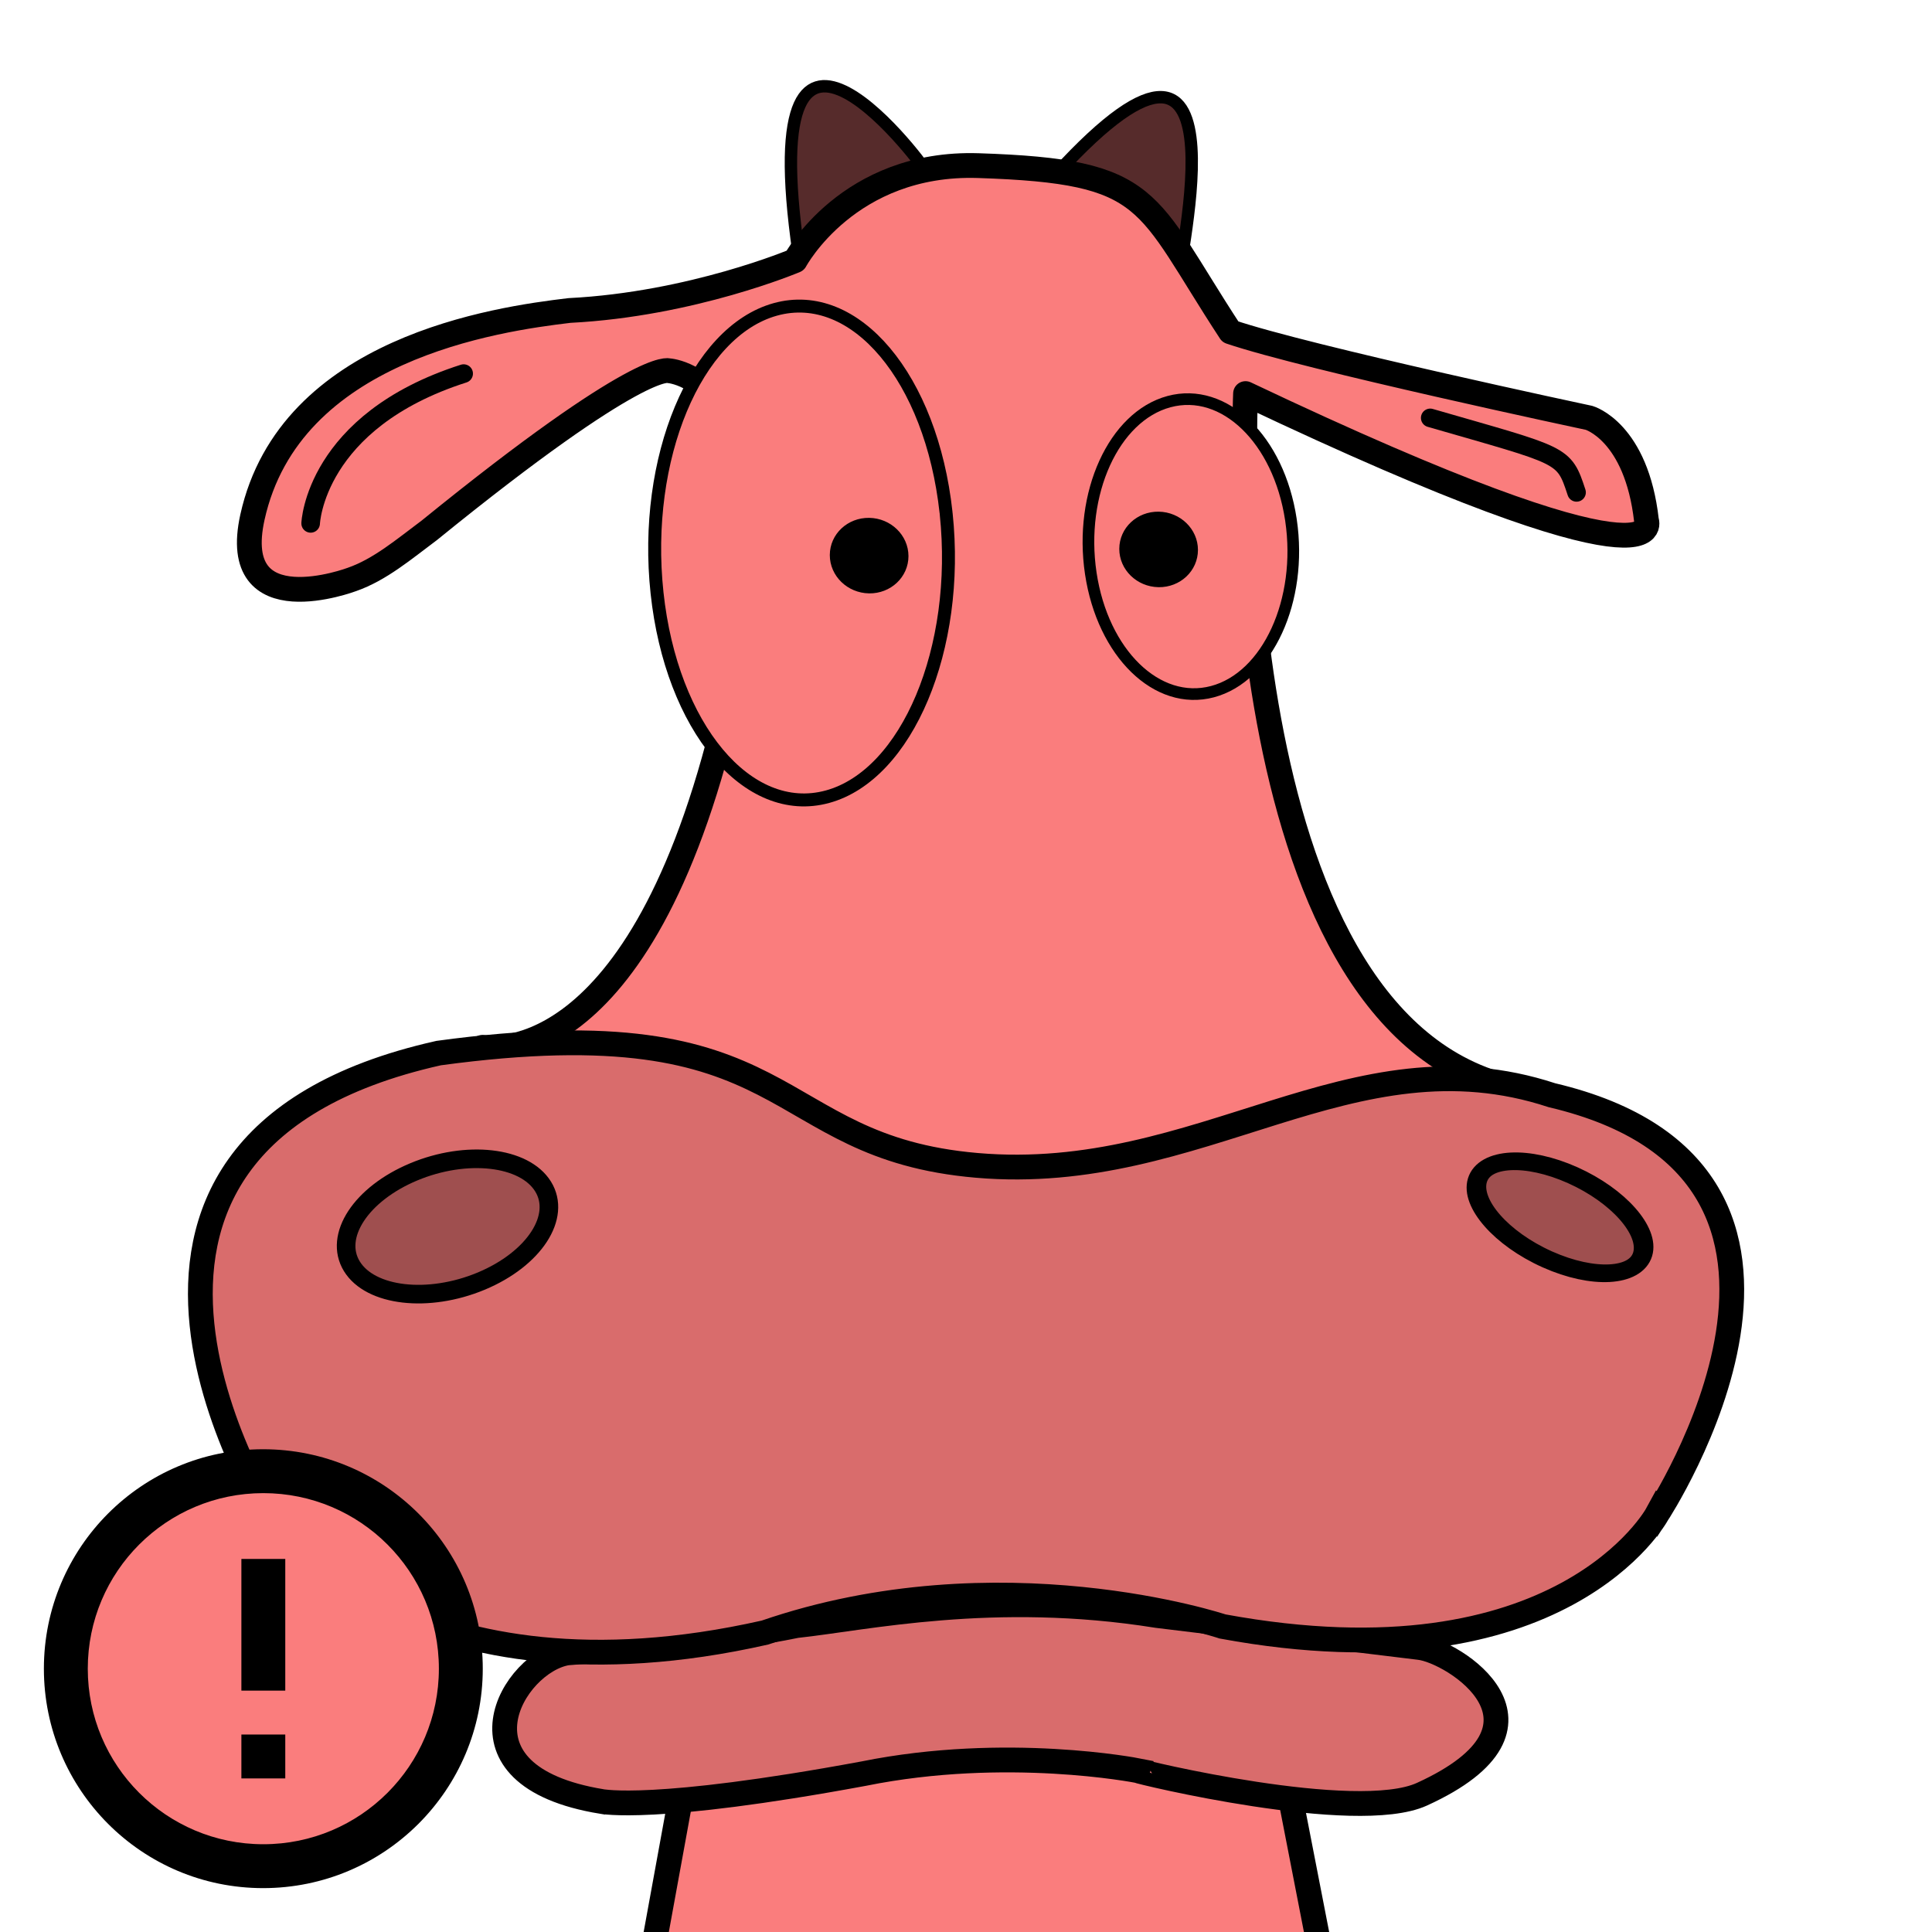
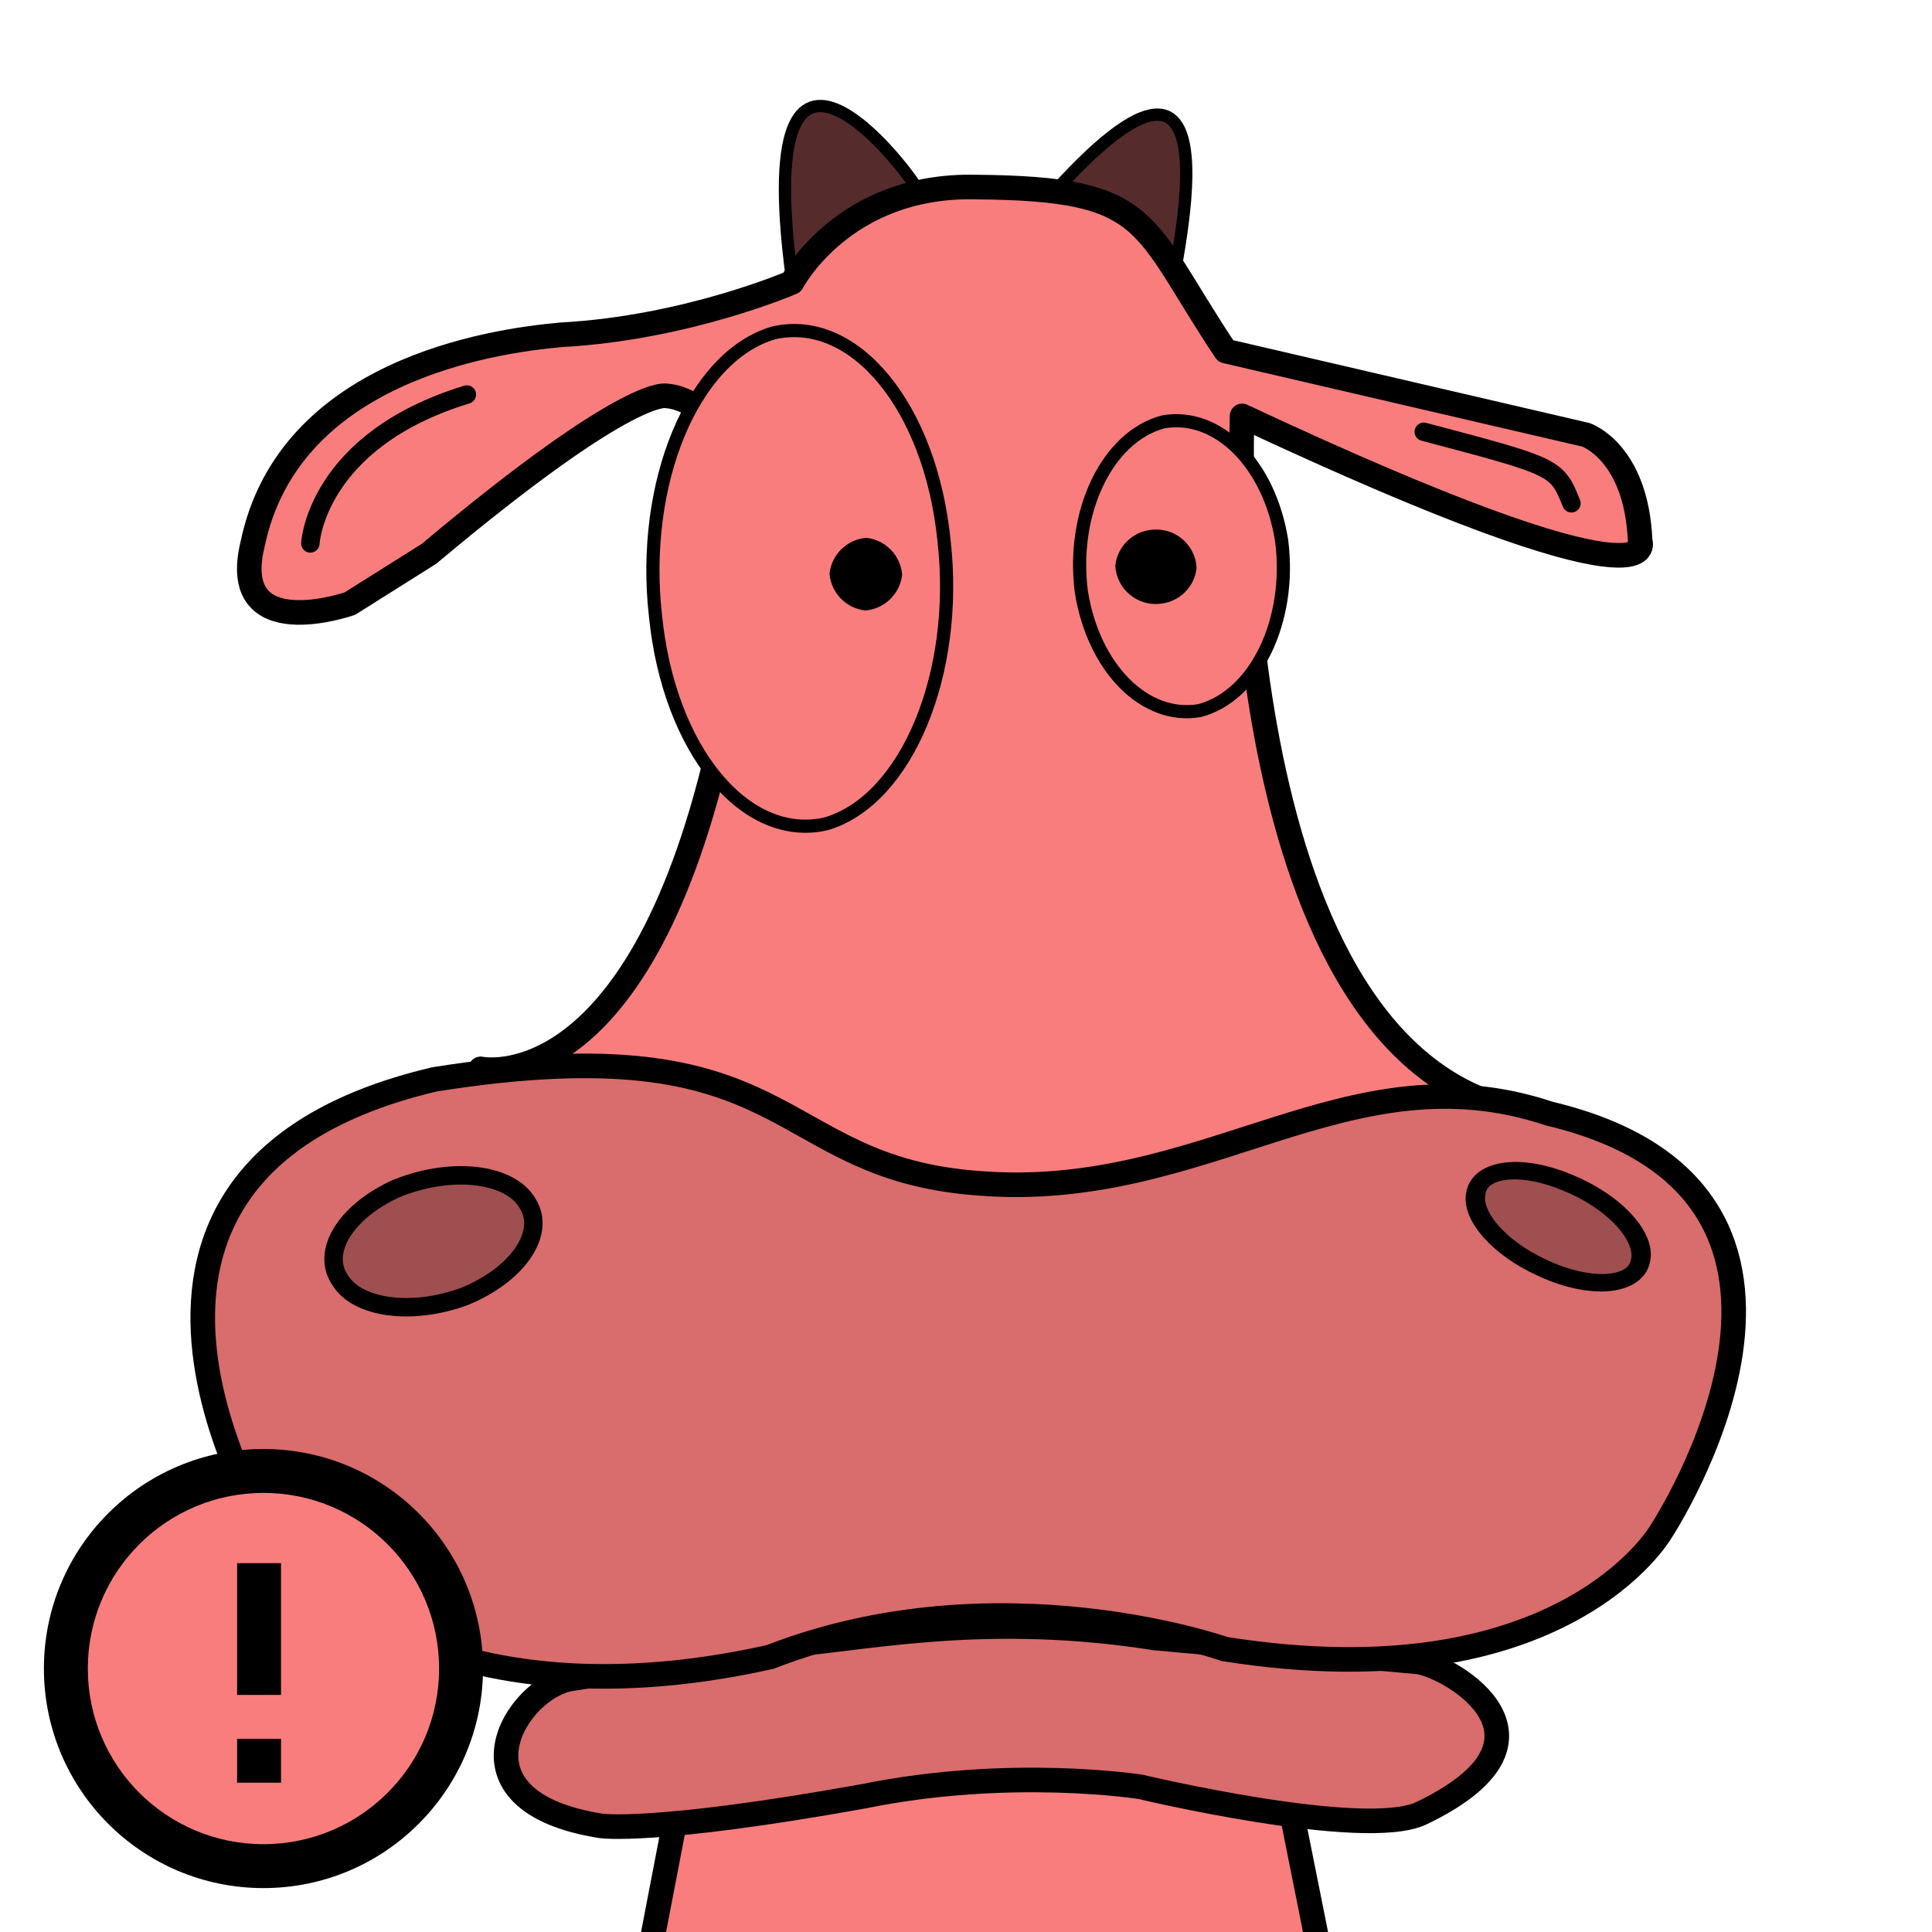
- <svg xmlns="http://www.w3.org/2000/svg" width="220mm" height="220mm" version="1.1" viewBox="0 0 220 220">
+ <svg xmlns="http://www.w3.org/2000/svg" width="220mm" height="220mm" viewBox="0 0 220 220">
  <defs>
-     <clipPath id="f">
-       <rect transform="rotate(26.627)" x="-3.5527e-15" y="77.018" width="220" height="220" stroke="#000" stroke-linecap="round" stroke-linejoin="round" stroke-width="2.822" />
+     <clipPath id="fe">
+       <path stroke="#000" stroke-linecap="round" stroke-linejoin="round" stroke-width="2.8" d="m-35 69 197 98-98 197-197-98z" />
    </clipPath>
-     <clipPath id="e">
-       <rect transform="matrix(.94013 -.34082 .41756 .90865 0 0)" x="7.1054e-15" y="80.663" width="212.23" height="230.41" stroke="#000" stroke-linecap="round" stroke-linejoin="round" stroke-width="2.837" />
+     <clipPath id="fd">
+       <path stroke="#000" stroke-linecap="round" stroke-linejoin="round" stroke-width="2.8" d="M0 81h212v230H0z" transform="rotate(-20) skewX(5)" />
    </clipPath>
-     <clipPath id="a">
-       <rect y="77.018" width="220" height="220" stroke="#000" stroke-linecap="round" stroke-linejoin="round" stroke-width="2.822" />
+     <clipPath id="fa">
+       <path stroke="#000" stroke-linecap="round" stroke-linejoin="round" stroke-width="2.8" d="M0 77h220v220H0z" />
    </clipPath>
-     <clipPath id="n">
-       <rect transform="rotate(8.7043)" y="77.018" width="220" height="220" stroke="#000" stroke-linecap="round" stroke-linejoin="round" stroke-width="2.822" />
+     <clipPath id="fc">
+       <path stroke="#000" stroke-linecap="round" stroke-linejoin="round" stroke-width="2.8" d="m-12 76 218 33-33 218-218-33z" />
    </clipPath>
-     <clipPath id="l">
-       <rect transform="rotate(11.115)" x="-1.7764e-15" y="77.018" width="220" height="220" stroke="#000" stroke-linecap="round" stroke-linejoin="round" stroke-width="2.822" />
+     <clipPath id="fb">
+       <path stroke="#000" stroke-linecap="round" stroke-linejoin="round" stroke-width="2.8" d="m-15 76 216 42-42 216-216-43z" />
    </clipPath>
  </defs>
-   <g transform="translate(0,-77)">
-     <g>
-       <g fill-rule="evenodd">
-         <path transform="translate(-4.7625)" d="m75.331 319.79 9.449-51.783h64.256l9.638 49.515z" clip-path="url(#a)" fill="#fa7d7d" stroke="#000" stroke-width="2.822" />
-         <path transform="rotate(9.2772 110.52 187.1)" d="m144.03 274.36c0 0.102 25.535 2.032 32.405-2.568 15.621-10.458 0.852-16.673-3.024-16.442l-30.026 1.222c-18.888 0.057-32.814 5.686-40.341 7.752-7.832 2.97-15.497 4.878-25.261 7.279-5.918 1.988-11.56 16.055 6.615 16.064 0.022-0.022 5.901 0.33 28.915-7.938 15.497-5.859 30.717-5.37 30.717-5.37z" clip-path="url(#a)" fill="#d96c6c" stroke="#000" stroke-width="2.822" />
-         <path transform="rotate(9.2772 110.52 187.1)" d="m79.262 113.58c-13.501-39.322 10.87-16.11 11.654-15.061z" clip-path="url(#a)" fill="#562b2b" stroke="#010000" stroke-width="1.411" />
-         <path transform="rotate(9.2772 110.52 187.1)" d="m105.59 96.43c19.087-29.26 14.805 11.605 15.891 9.289z" clip-path="url(#a)" fill="#562b2b" stroke="#000" stroke-width="1.411" />
-       </g>
-       <g stroke="#000" stroke-linecap="round">
-         <path transform="rotate(9.2772 110.52 187.1)" d="m57.145 205.1s17.626 0.724 21.101-40.169c3.474-40.892-12.562-39.289-12.562-39.289s-3.296-0.958-24.005 22.331c-2.47 2.555-4.823 5.333-7.791 6.941 0 0-13.037 7.508-12.328-5.173 1.099-19.637 23.792-26.733 31.83-29.044 13.673-2.948 24.455-9.755 24.455-9.755s4.131-12.117 18.843-14.032c19.895-2.589 19.166 0.731 31.371 14.053 9.071 1.512 41.894 3.083 41.894 3.083s5.572 0.654 8.336 10.497c0 0 4.949 8.202-47.391-6.92 0 0 7.932 68.163 40.676 72.933l-58.316 44.399z" clip-path="url(#a)" fill="#fa7d7d" stroke-linejoin="round" stroke-width="2.822" />
-         <path transform="rotate(269.13 63.869 129.62)" d="m57.316 173.4a28.116 16.722 0 0 1-32.006-14.004 28.116 16.722 0 0 1 23.502-19.055 28.116 16.722 0 0 1 32.071 13.952 28.116 16.722 0 0 1-23.414 19.093" clip-path="url(#l)" fill="#fa7d7d" stroke-width="1.474" />
-         <path transform="rotate(9.2772 110.52 187.1)" d="m92.151 146.38a3.867 3.678 0 0 1-4.402-3.08 3.867 3.678 0 0 1 3.232-4.191 3.867 3.678 0 0 1 4.411 3.069 3.867 3.678 0 0 1-3.22 4.2" clip-path="url(#a)" stroke-width="1.234" />
-         <path transform="rotate(267.59 113.7 131.99)" d="m108.05 165.09a16.8 11.651 0 0 1-19.125-9.757 16.8 11.651 0 0 1 14.043-13.276 16.8 11.651 0 0 1 19.163 9.721 16.8 11.651 0 0 1-13.991 13.303" clip-path="url(#n)" fill="#fa7d7d" stroke-width="1.327" />
-         <path transform="rotate(9.2772 110.52 187.1)" d="m124.57 140.37a3.867 3.678 0 0 1-4.402-3.08 3.867 3.678 0 0 1 3.232-4.191 3.867 3.678 0 0 1 4.411 3.069 3.867 3.678 0 0 1-3.22 4.2" clip-path="url(#a)" stroke-width="1.234" />
-       </g>
-     </g>
-     <path transform="rotate(41.357 135.59 130.7)" d="m152.02 108.09c14.359-6.768 14.073-7.017 18.113-4.641" clip-path="url(#a)" fill="none" stroke="#000" stroke-linecap="round" stroke-width="2.117" />
-     <path transform="rotate(-17.052 24.176 100.79)" d="m46.04 127.11c-17.825 0.216-21.658 11.198-21.658 11.198" clip-path="url(#a)" fill="none" stroke="#000" stroke-linecap="round" stroke-width="2.117" />
-     <g stroke="#000">
-       <path transform="rotate(9.2772 110.52 187.1)" d="m197.72 236.02s18.976-42.496-19.511-45.169c-23.787-3.742-37.709 16.49-63.343 18.442-24.323 1.851-22.743-14.929-62.541-2.74-44.81 18.012-9.622 56.193-9.622 56.193s19.068 18.239 56.928 2.94c24.856-13.363 51.316-9.087 51.316-9.087 39.289 0.802 46.772-20.58 46.772-20.58z" clip-path="url(#a)" fill="#d96c6c" fill-rule="evenodd" stroke-width="2.822" />
-       <path transform="matrix(.88018 .47465 -.57388 .81894 31.609 -15.37)" d="m255.42 139.85a10.312 4.997 0 0 1-11.739-4.184 10.312 4.997 0 0 1 8.62-5.694 10.312 4.997 0 0 1 11.762 4.169 10.312 4.997 0 0 1-8.588 5.705" clip-path="url(#e)" fill="#9f4f4f" stroke-linecap="round" stroke-width="2.124" />
-       <path transform="rotate(-17.35 -34.566 -111.27)" d="m-48.942 234.33a11.884 7.167 0 0 1-13.529-6.002 11.884 7.167 0 0 1 9.934-8.167 11.884 7.167 0 0 1 13.556 5.98 11.884 7.167 0 0 1-9.897 8.183" clip-path="url(#f)" fill="#9f4f4f" stroke-linecap="round" stroke-width="2.117" />
-     </g>
+   <g fill-rule="evenodd">
+     <path fill="#fa7d7d" stroke="#000" stroke-width="2.8" d="m75 320 10-52h64l10 50z" clip-path="url(#fa)" transform="translate(-5 -77)" />
+     <path fill="#d96c6c" stroke="#000" stroke-width="2.8" d="M144 274s26 2 32-2c16-11 1-17-3-17l-30 2c-19 0-32 5-40 7l-25 8c-6 2-12 16 6 16 0 0 6 0 29-8 16-6 31-6 31-6z" clip-path="url(#fa)" transform="rotate(9 585 149)" />
+     <path fill="#562b2b" stroke="#010000" stroke-width="1.4" d="M79 114C66 74 90 97 91 99z" clip-path="url(#fa)" transform="rotate(9 585 149)" />
+     <path fill="#562b2b" stroke="#000" stroke-width="1.4" d="M106 96c19-29 14 12 15 10z" clip-path="url(#fa)" transform="rotate(9 585 149)" />
  </g>
-   <g>
-     <path d="m33.607 212.18a22.188 22.188 0 0 1-25.259-18.582 22.188 22.188 0 0 1 18.547-25.284 22.188 22.188 0 0 1 25.31 18.513 22.188 22.188 0 0 1-18.478 25.335" fill="#fa7d7d" />
-     <g transform="matrix(2.4988 0 0 2.4988 0 160.03)">
-       <path d="m0 0h24v24h-24z" fill="none" />
-       <path d="m11 15h2v2h-2zm0-8h2v6h-2zm0.99-5c-5.52 0-9.99 4.48-9.99 10s4.47 10 9.99 10c5.53 0 10.01-4.48 10.01-10s-4.48-10-10.01-10zm0.01 18c-4.42 0-8-3.58-8-8s3.58-8 8-8 8 3.58 8 8-3.58 8-8 8z" />
-     </g>
+   <g stroke="#000" stroke-linecap="round">
+     <path fill="#fa7d7d" stroke-linejoin="round" stroke-width="2.8" d="M57 205s18 1 21-40c4-41-12-39-12-39s-4-1-24 22l-8 7s-13 7-12-5c1-20 23-27 31-29 14-3 25-10 25-10s4-12 19-14c20-3 19 1 31 14l42 3s6 1 8 11c0 0 5 8-47-7 0 0 8 68 41 73l-59 44z" clip-path="url(#fa)" transform="rotate(9 585 149)" />
+     <path fill="#fa7d7d" stroke-width="1.5" d="M54 173a28 17 0 0 1-32-14 28 17 0 0 1 24-19 28 17 0 0 1 32 14 28 17 0 0 1-24 19" clip-path="url(#fb)" transform="rotate(-91 26 91)" />
+     <path stroke-width="1.2" d="M92 146a4 4 0 0 1-4-3 4 4 0 0 1 3-4 4 4 0 0 1 4 3 4 4 0 0 1-3 4" clip-path="url(#fa)" transform="rotate(9 585 149)" />
+     <path fill="#fa7d7d" stroke-width="1.5" d="M106 163a17 12 0 0 1-19-10 17 12 0 0 1 14-13 17 12 0 0 1 19 10 17 12 0 0 1-14 13" clip-path="url(#fc)" transform="rotate(-92 77 93)" />
+     <path stroke-width="1.2" d="M125 140a4 4 0 0 1-5-3 4 4 0 0 1 3-4 4 4 0 0 1 5 3 4 4 0 0 1-3 4" clip-path="url(#fa)" transform="rotate(9 585 149)" />
  </g>
+   <path fill="none" stroke="#000" stroke-linecap="round" stroke-width="2.1" d="M152 108c14-7 14-7 18-5" clip-path="url(#fa)" transform="rotate(41.357 235 92)" />
+   <path fill="none" stroke="#000" stroke-linecap="round" stroke-width="2.1" d="M46 127c-18 0-22 11-22 11" clip-path="url(#fa)" transform="rotate(-17 -225 62)" />
+   <g stroke="#000">
+     <path fill="#d96c6c" fill-rule="evenodd" stroke-width="2.8" d="M198 236s19-42-20-45c-24-4-37 16-63 18-24 2-23-15-63-2-44 18-9 56-9 56s19 18 57 3c24-14 51-9 51-9 39 0 47-21 47-21z" clip-path="url(#fa)" transform="rotate(9 585 149)" />
+     <path fill="#9f4f4f" stroke-linecap="round" stroke-width="2.1" d="M255 142a10 5 0 0 1-11-4 10 5 0 0 1 8-6 10 5 0 0 1 12 4 10 5 0 0 1-9 6" clip-path="url(#fd)" transform="matrix(.88 .47 -.57 .82 32 -92)" />
+     <path fill="#9f4f4f" stroke-linecap="round" stroke-width="2.1" d="M-49 234a12 7 0 0 1-13-6 12 7 0 0 1 9-8 12 7 0 0 1 14 6 12 7 0 0 1-10 8" clip-path="url(#fe)" transform="rotate(-17 -287 -150)" />
+   </g>
+   <path fill="#fa7d7d" d="M34 212a22 22 0 0 1-26-18 22 22 0 0 1 19-26 22 22 0 0 1 25 19 22 22 0 0 1-18 25" />
+   <path fill="none" d="M0 160h60v60H0z" />
+   <path d="M27 198h5v5h-5zm0-20h5v15h-5zm3-13a25 25 0 1 0 0 50 25 25 0 0 0 0-50zm0 45a20 20 0 1 1 0-40 20 20 0 0 1 0 40z" />
</svg>
